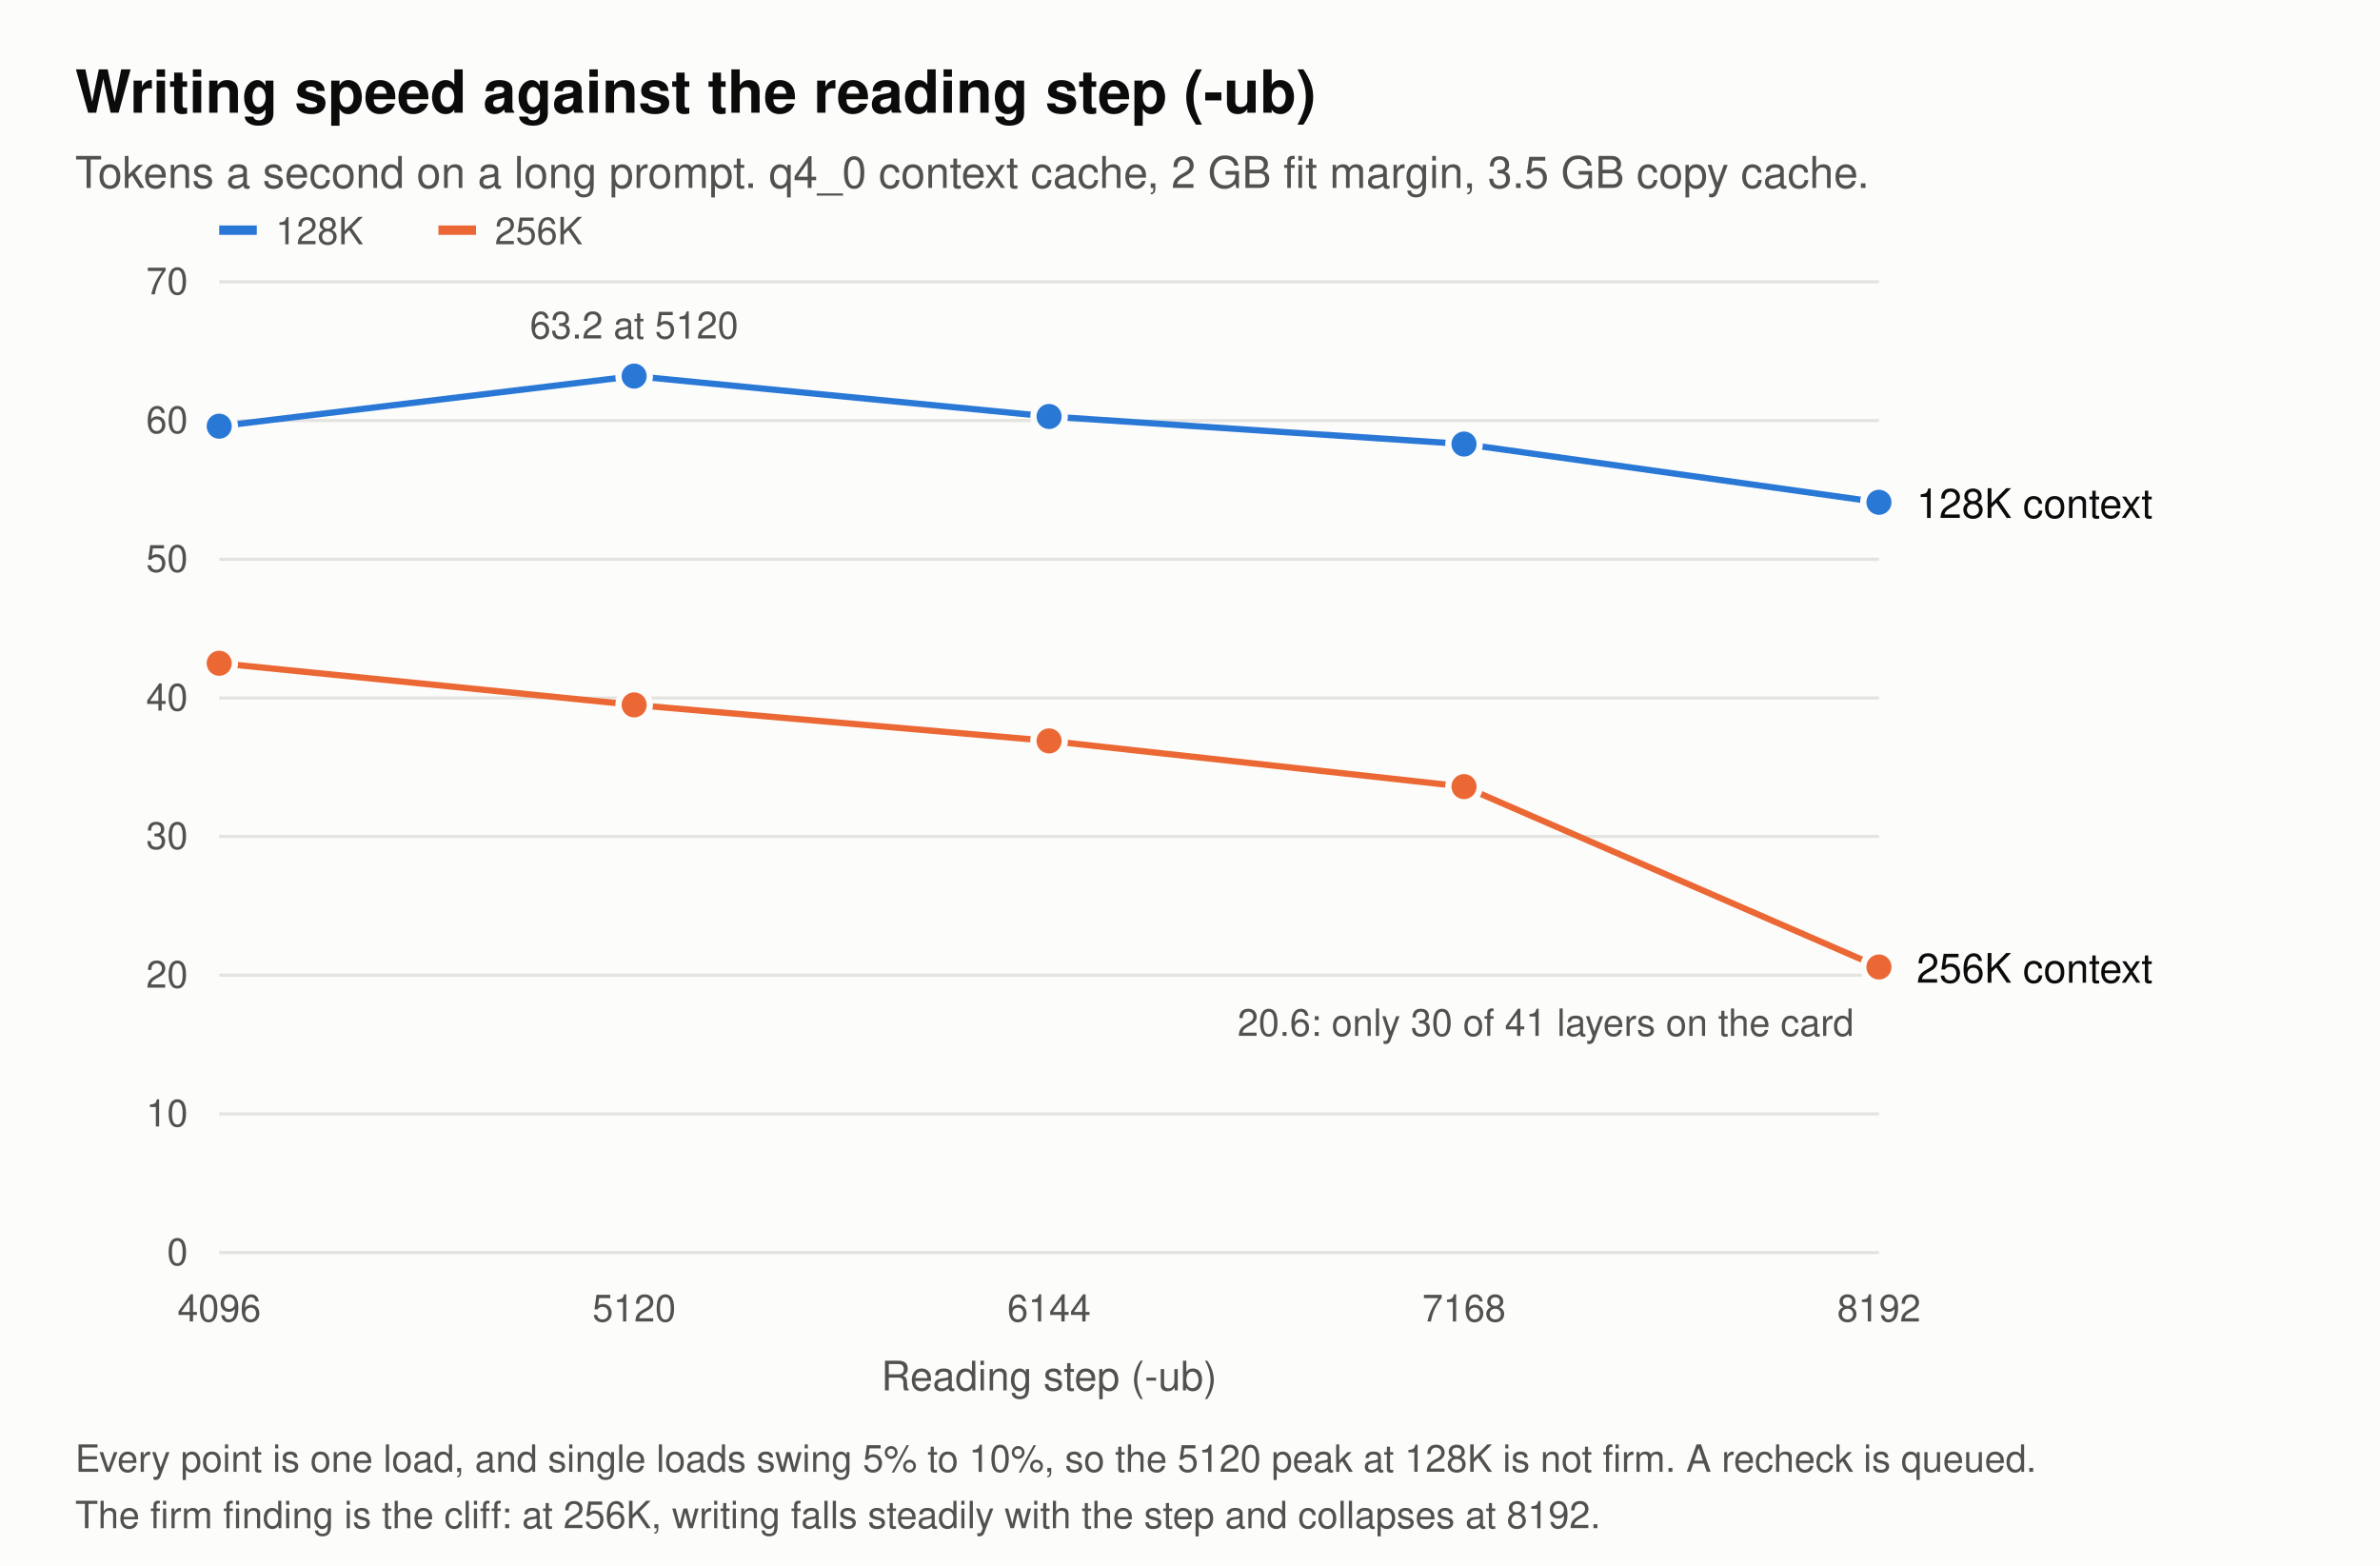
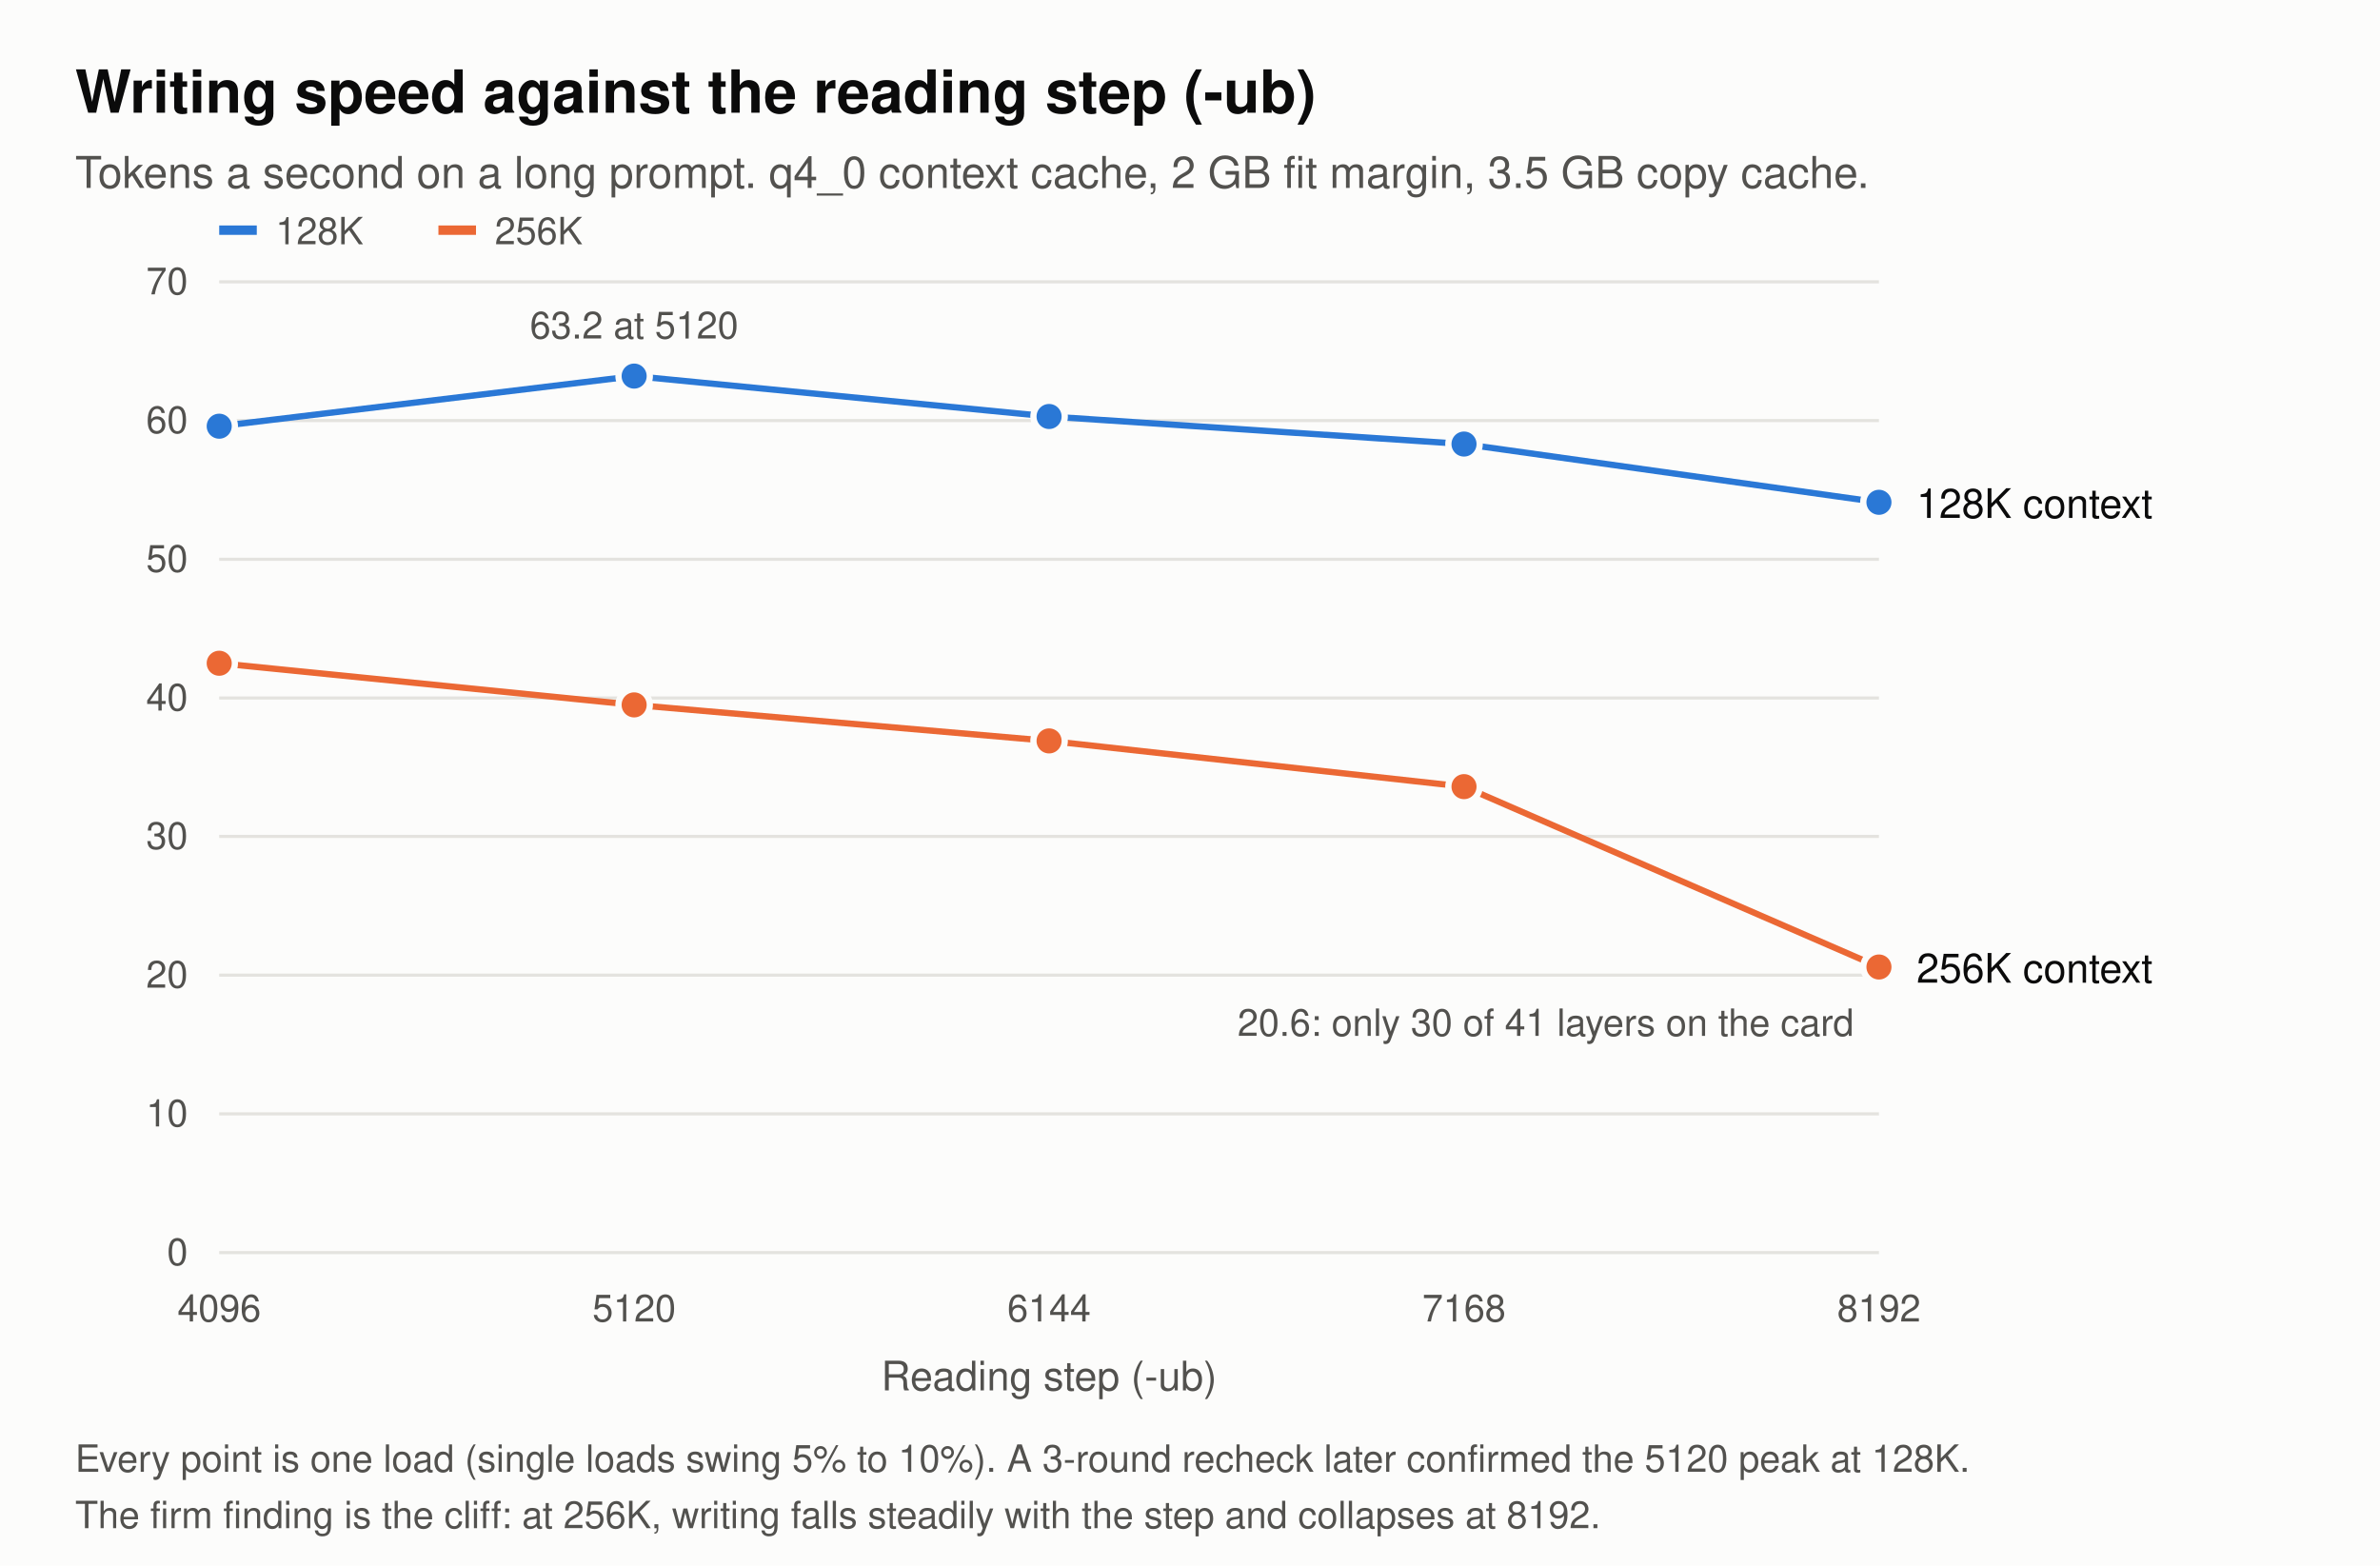
<svg xmlns="http://www.w3.org/2000/svg" width="760" height="500" viewBox="0 0 760 500" font-family="Helvetica, Arial, sans-serif">
  <rect width="760" height="500" fill="#fcfcfb" />
  <text x="24" y="36" font-size="19" font-weight="600" fill="#0b0b0b">Writing speed against the reading step (-ub)</text>
  <text x="24" y="60" font-size="14" fill="#52514e">Tokens a second on a long prompt. q4_0 context cache, 2 GB fit margin, 3.5 GB copy cache.</text>
  <line x1="70" y1="400.0" x2="600" y2="400.0" stroke="#e4e3df" stroke-width="1" />
  <text x="60" y="404.0" font-size="12" fill="#52514e" text-anchor="end">0</text>
  <line x1="70" y1="355.7" x2="600" y2="355.7" stroke="#e4e3df" stroke-width="1" />
  <text x="60" y="359.7" font-size="12" fill="#52514e" text-anchor="end">10</text>
  <line x1="70" y1="311.4" x2="600" y2="311.4" stroke="#e4e3df" stroke-width="1" />
  <text x="60" y="315.4" font-size="12" fill="#52514e" text-anchor="end">20</text>
  <line x1="70" y1="267.1" x2="600" y2="267.1" stroke="#e4e3df" stroke-width="1" />
  <text x="60" y="271.1" font-size="12" fill="#52514e" text-anchor="end">30</text>
  <line x1="70" y1="222.9" x2="600" y2="222.9" stroke="#e4e3df" stroke-width="1" />
  <text x="60" y="226.9" font-size="12" fill="#52514e" text-anchor="end">40</text>
  <line x1="70" y1="178.6" x2="600" y2="178.6" stroke="#e4e3df" stroke-width="1" />
  <text x="60" y="182.6" font-size="12" fill="#52514e" text-anchor="end">50</text>
  <line x1="70" y1="134.3" x2="600" y2="134.3" stroke="#e4e3df" stroke-width="1" />
  <text x="60" y="138.3" font-size="12" fill="#52514e" text-anchor="end">60</text>
  <line x1="70" y1="90.0" x2="600" y2="90.0" stroke="#e4e3df" stroke-width="1" />
  <text x="60" y="94.0" font-size="12" fill="#52514e" text-anchor="end">70</text>
  <text x="70.0" y="422" font-size="12" fill="#52514e" text-anchor="middle">4096</text>
  <text x="202.5" y="422" font-size="12" fill="#52514e" text-anchor="middle">5120</text>
  <text x="335.0" y="422" font-size="12" fill="#52514e" text-anchor="middle">6144</text>
  <text x="467.5" y="422" font-size="12" fill="#52514e" text-anchor="middle">7168</text>
  <text x="600.0" y="422" font-size="12" fill="#52514e" text-anchor="middle">8192</text>
  <text x="335.0" y="444" font-size="13" fill="#52514e" text-anchor="middle">Reading step (-ub)</text>
  <polyline points="70.0,136.1 202.5,120.1 335.0,133.0 467.5,141.8 600.0,160.4" fill="none" stroke="#2a78d6" stroke-width="2" />
  <circle cx="70.0" cy="136.1" r="5" fill="#2a78d6" stroke="#fcfcfb" stroke-width="2" />
  <circle cx="202.5" cy="120.1" r="5" fill="#2a78d6" stroke="#fcfcfb" stroke-width="2" />
  <circle cx="335.0" cy="133.0" r="5" fill="#2a78d6" stroke="#fcfcfb" stroke-width="2" />
  <circle cx="467.5" cy="141.8" r="5" fill="#2a78d6" stroke="#fcfcfb" stroke-width="2" />
  <circle cx="600.0" cy="160.4" r="5" fill="#2a78d6" stroke="#fcfcfb" stroke-width="2" />
  <text x="612" y="165.4" font-size="13" fill="#0b0b0b">128K context</text>
  <polyline points="70.0,211.8 202.5,225.1 335.0,236.6 467.5,251.2 600.0,308.8" fill="none" stroke="#eb6834" stroke-width="2" />
  <circle cx="70.0" cy="211.8" r="5" fill="#eb6834" stroke="#fcfcfb" stroke-width="2" />
  <circle cx="202.5" cy="225.1" r="5" fill="#eb6834" stroke="#fcfcfb" stroke-width="2" />
  <circle cx="335.0" cy="236.6" r="5" fill="#eb6834" stroke="#fcfcfb" stroke-width="2" />
  <circle cx="467.5" cy="251.2" r="5" fill="#eb6834" stroke="#fcfcfb" stroke-width="2" />
  <circle cx="600.0" cy="308.8" r="5" fill="#eb6834" stroke="#fcfcfb" stroke-width="2" />
  <text x="612" y="313.8" font-size="13" fill="#0b0b0b">256K context</text>
  <text x="202.5" y="108.1" font-size="12" fill="#52514e" text-anchor="middle">63.2 at 5120</text>
  <text x="592.0" y="330.8" font-size="12" fill="#52514e" text-anchor="end">20.6: only 30 of 41 layers on the card</text>
  <rect x="70" y="72" width="12" height="3" fill="#2a78d6" />
  <text x="88" y="78" font-size="12" fill="#52514e">128K</text>
  <rect x="140" y="72" width="12" height="3" fill="#eb6834" />
  <text x="158" y="78" font-size="12" fill="#52514e">256K</text>
-   <text x="24" y="470" font-size="12" fill="#52514e">Every point is one load, and single loads swing 5% to 10%, so the 5120 peak at 128K is not firm. A recheck is queued.</text>
+   <text x="24" y="470" font-size="12" fill="#52514e">Every point is one load (single loads swing 5% to 10%). A 3-round recheck later confirmed the 5120 peak at 128K.</text>
  <text x="24" y="488" font-size="12" fill="#52514e">The firm finding is the cliff: at 256K, writing falls steadily with the step and collapses at 8192.</text>
</svg>
